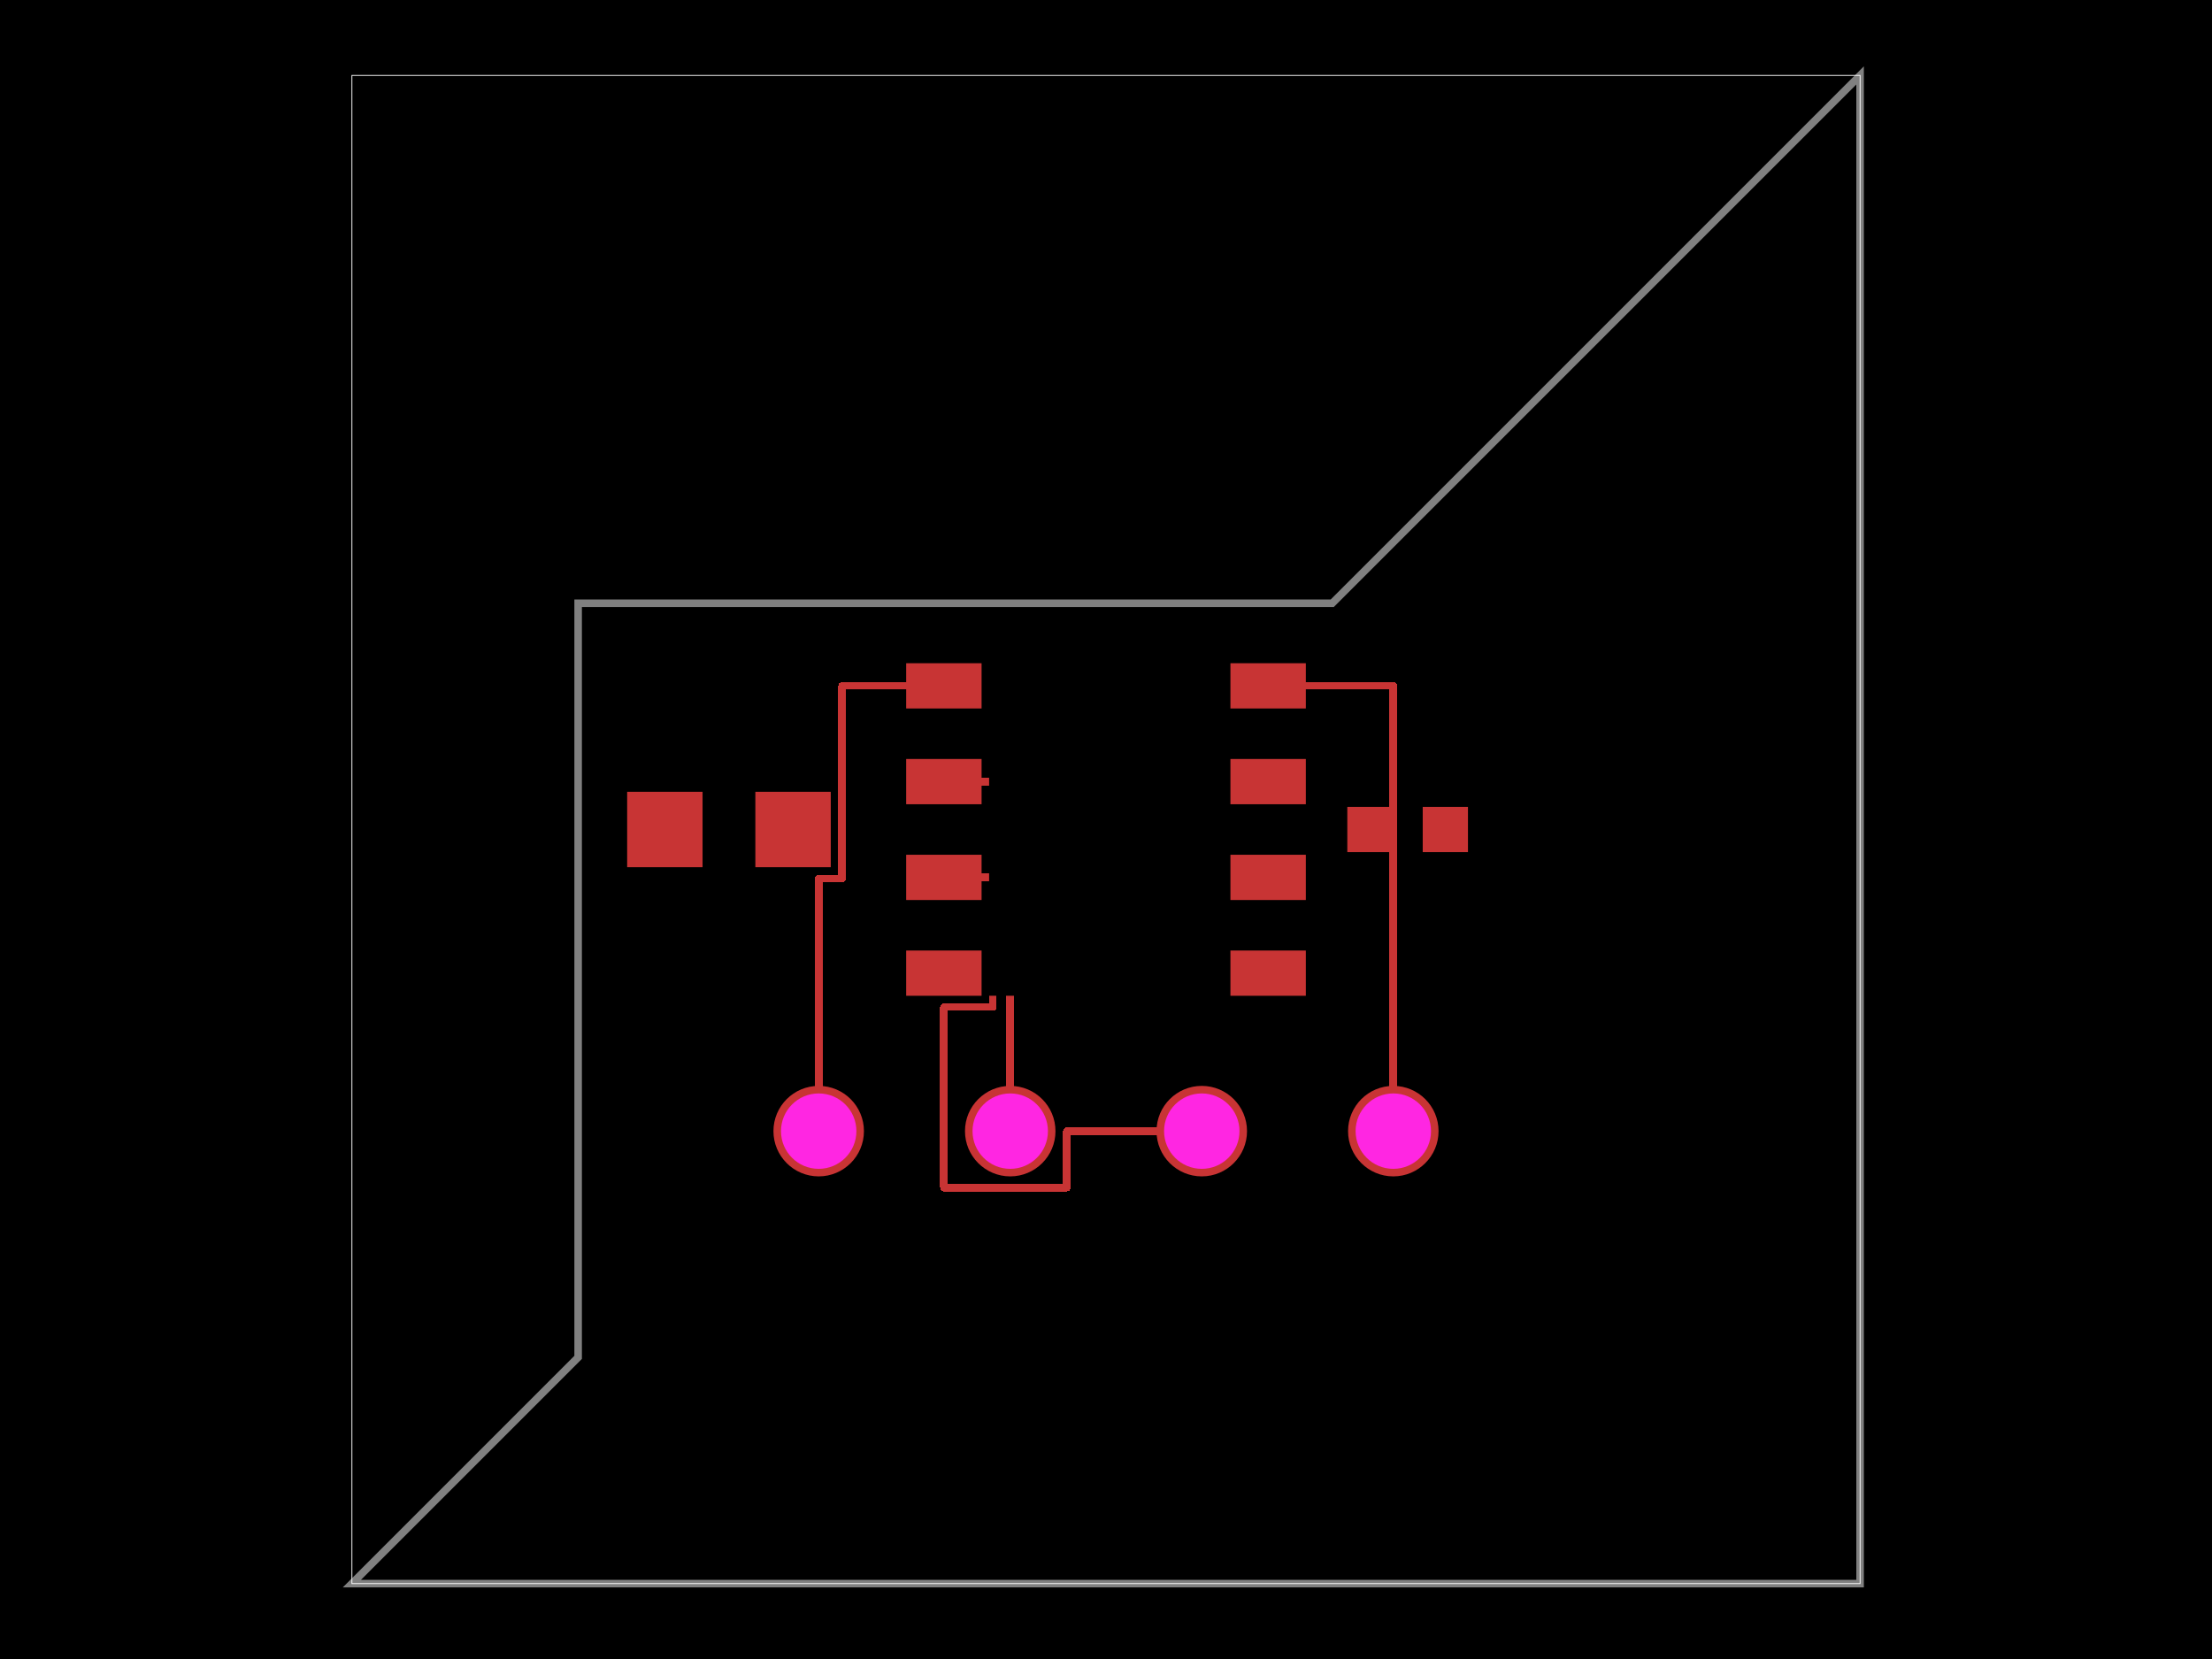
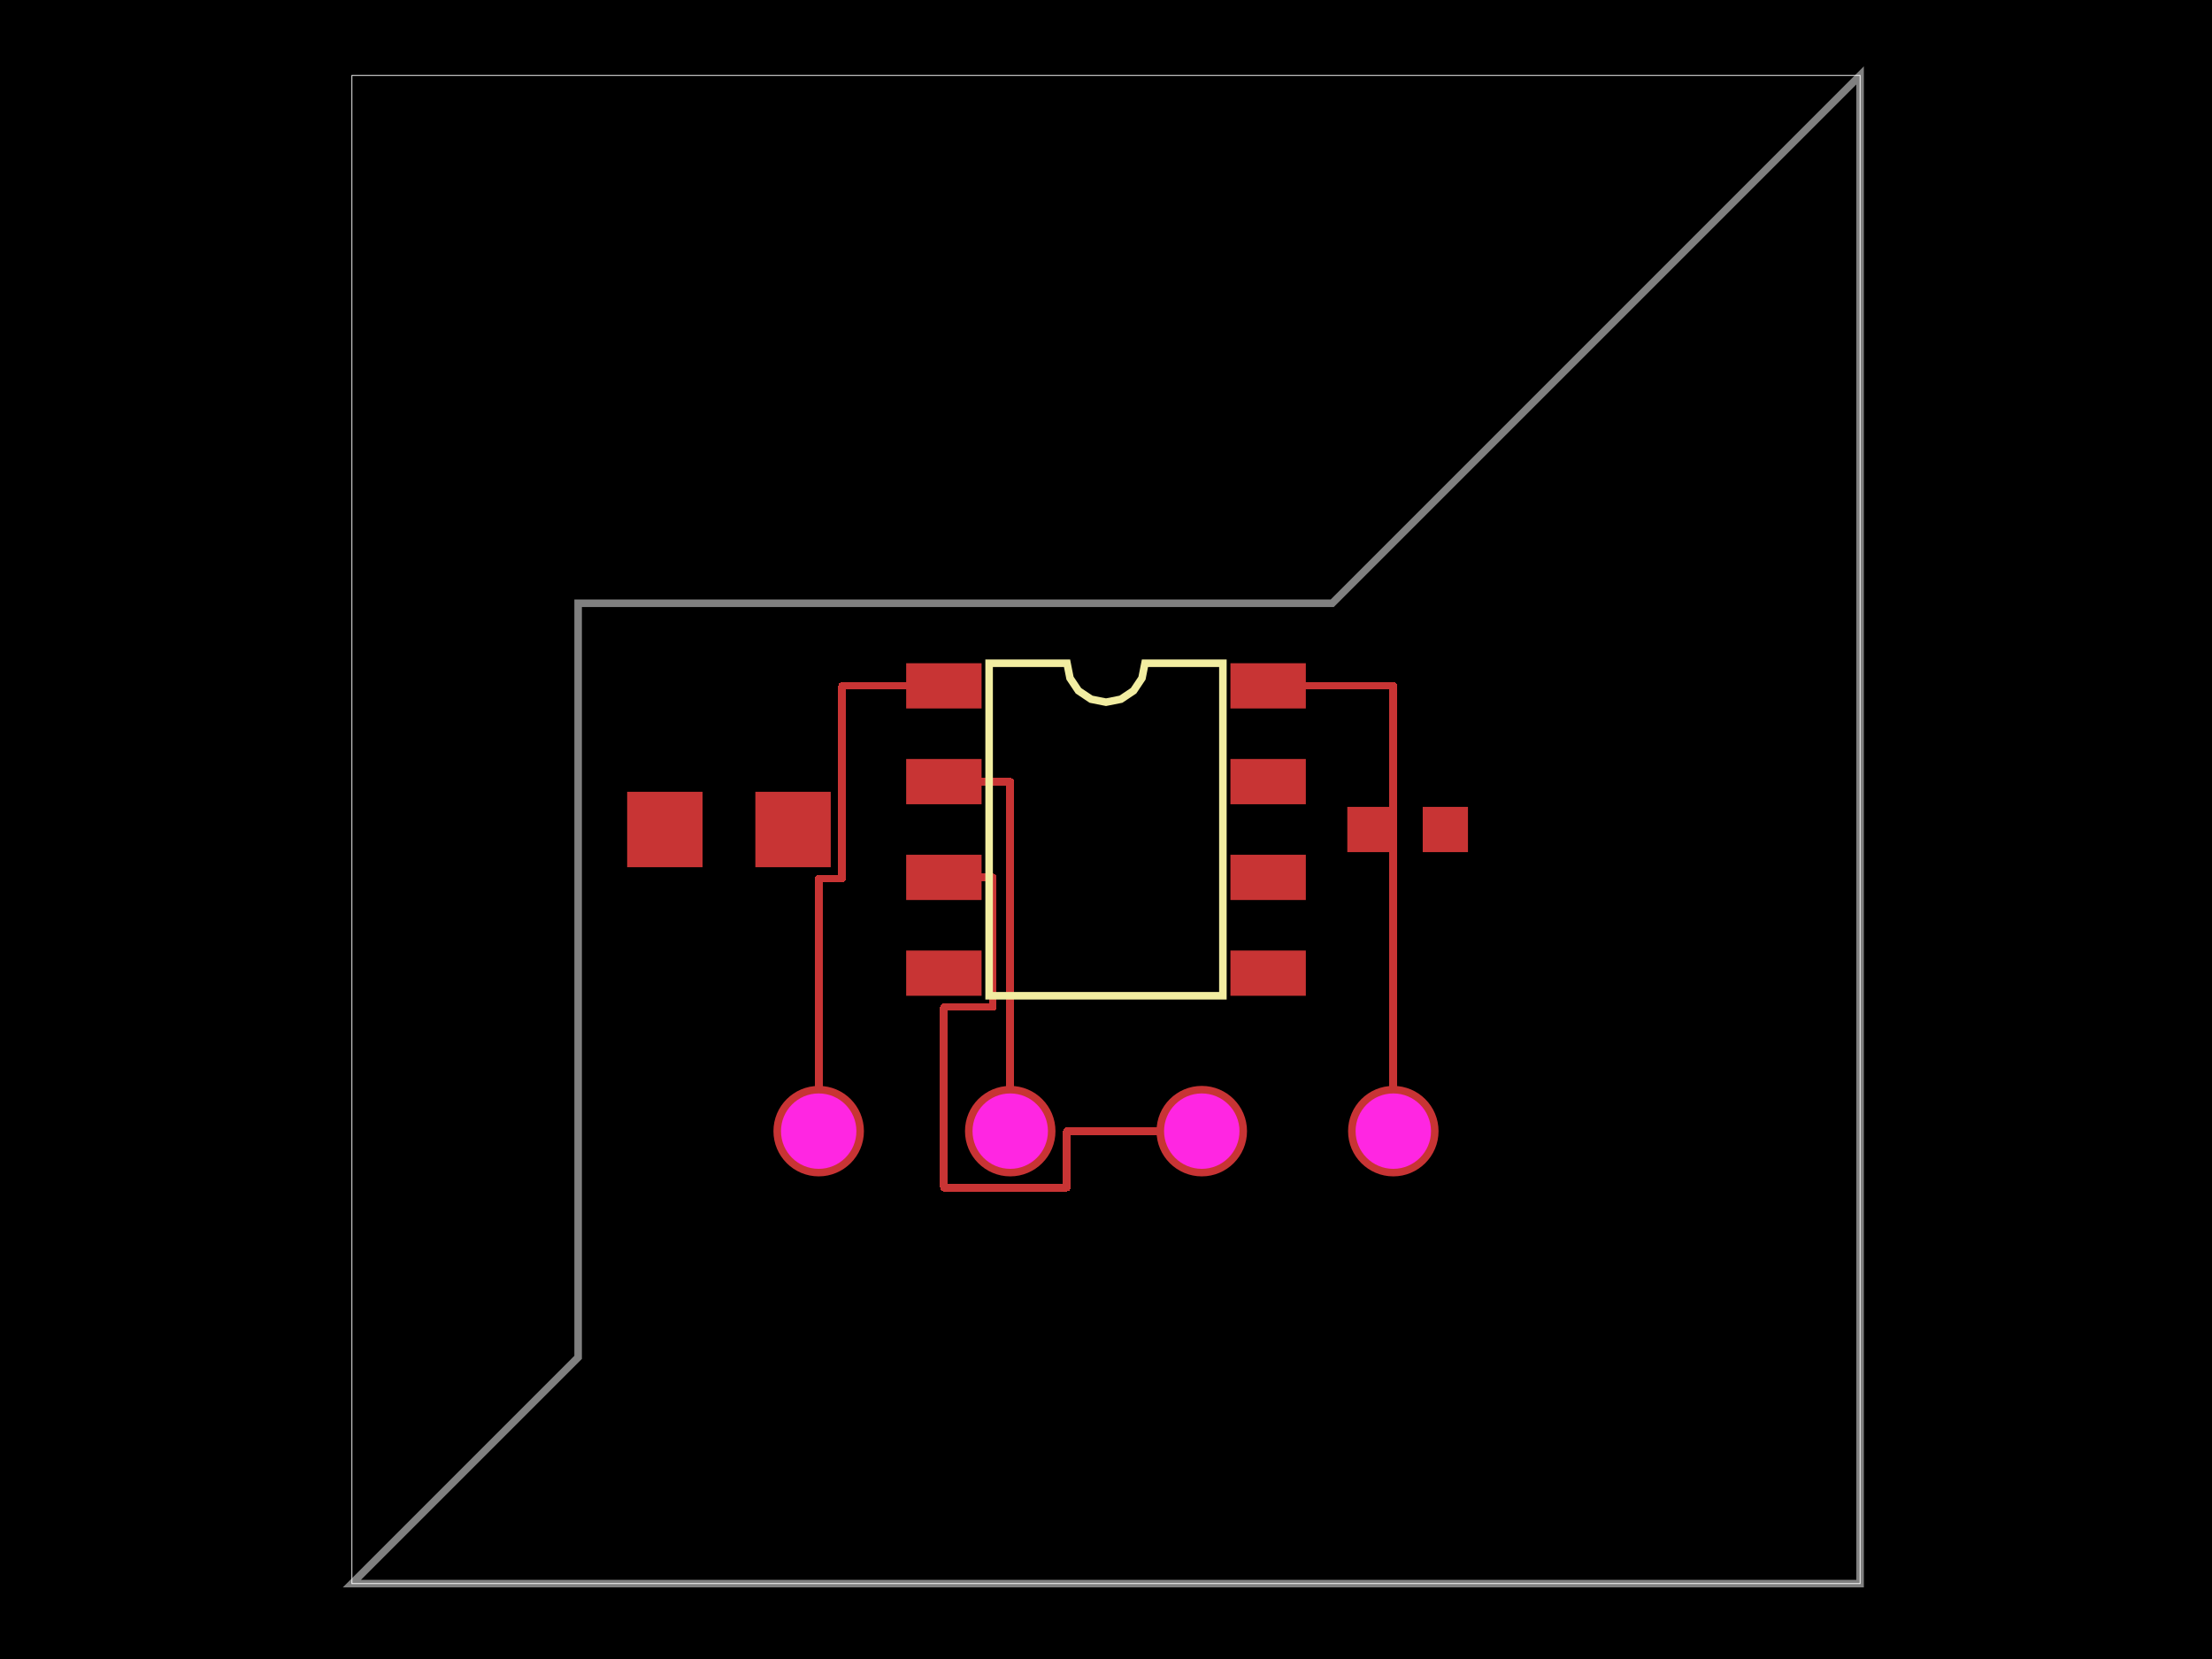
<svg xmlns="http://www.w3.org/2000/svg" width="800" height="600">
  <style>
              .boundary { fill: #000; }
              .pcb-board { fill: none; }
              .pcb-trace { fill: none; }
              .pcb-hole-outer { fill: rgb(200, 52, 52); }
              .pcb-hole-inner { fill: rgb(255, 38, 226); }
              .pcb-pad { }
              .pcb-boundary { fill: none; stroke: #fff; stroke-width: 0.3; }
            </style>
  <rect class="boundary" x="0" y="0" width="800" height="600" />
  <rect class="pcb-boundary" x="127.273" y="27.273" width="545.455" height="545.455" />
  <path class="pcb-board" d="M 127.273 572.727 L 672.727 572.727 L 672.727 27.273 L 481.818 218.182 L 209.091 218.182 L 209.091 490.909 Z" stroke="rgba(255, 255, 255, 0.5)" stroke-width="2.727" />
  <g transform="translate(400, 300) rotate(0) scale(1, -1)">
    <rect class="pcb-component" x="-27.273" y="-40.909" width="54.545" height="81.818" />
    <rect class="pcb-component-outline" x="-27.273" y="-40.909" width="54.545" height="81.818" />
  </g>
  <g transform="translate(509.0909, 300) rotate(-90) scale(1, -1)">
    <rect class="pcb-component" x="0" y="0" width="0" height="0" />
    <rect class="pcb-component-outline" x="0" y="0" width="0" height="0" />
  </g>
  <g transform="translate(263.6364, 300) rotate(-90) scale(1, -1)">
    <rect class="pcb-component" x="0" y="0" width="0" height="0" />
    <rect class="pcb-component-outline" x="0" y="0" width="0" height="0" />
  </g>
  <g transform="translate(400, 409.0909) rotate(-90) scale(1, -1)">
    <rect class="pcb-component" x="-27.273" y="-40.909" width="54.545" height="81.818" />
    <rect class="pcb-component-outline" x="-27.273" y="-40.909" width="54.545" height="81.818" />
  </g>
  <rect class="pcb-pad" fill="rgb(200, 52, 52)" x="327.727" y="239.864" width="27.273" height="16.364" />
  <rect class="pcb-pad" fill="rgb(200, 52, 52)" x="327.727" y="274.5" width="27.273" height="16.364" />
  <rect class="pcb-pad" fill="rgb(200, 52, 52)" x="327.727" y="309.136" width="27.273" height="16.364" />
  <rect class="pcb-pad" fill="rgb(200, 52, 52)" x="327.727" y="343.773" width="27.273" height="16.364" />
  <rect class="pcb-pad" fill="rgb(200, 52, 52)" x="445" y="343.773" width="27.273" height="16.364" />
  <rect class="pcb-pad" fill="rgb(200, 52, 52)" x="445" y="309.136" width="27.273" height="16.364" />
  <rect class="pcb-pad" fill="rgb(200, 52, 52)" x="445" y="274.5" width="27.273" height="16.364" />
  <rect class="pcb-pad" fill="rgb(200, 52, 52)" x="445" y="239.864" width="27.273" height="16.364" />
  <rect class="pcb-pad" fill="rgb(200, 52, 52)" x="487.273" y="291.818" width="16.364" height="16.364" />
  <rect class="pcb-pad" fill="rgb(200, 52, 52)" x="514.545" y="291.818" width="16.364" height="16.364" />
  <rect class="pcb-pad" fill="rgb(200, 52, 52)" x="226.818" y="286.364" width="27.273" height="27.273" />
  <rect class="pcb-pad" fill="rgb(200, 52, 52)" x="273.182" y="286.364" width="27.273" height="27.273" />
  <path class="pcb-trace" stroke="rgb(200, 52, 52)" d="M 296.091 409.091 L 296.091 317.727" stroke-width="2.727" stroke-linecap="round" stroke-linejoin="round" shape-rendering="crispEdges" />
  <path class="pcb-trace" stroke="rgb(200, 52, 52)" d="M 296.091 317.727 L 304.545 317.727" stroke-width="2.727" stroke-linecap="round" stroke-linejoin="round" shape-rendering="crispEdges" />
  <path class="pcb-trace" stroke="rgb(200, 52, 52)" d="M 304.545 317.727 L 304.545 248.045" stroke-width="2.727" stroke-linecap="round" stroke-linejoin="round" shape-rendering="crispEdges" />
  <path class="pcb-trace" stroke="rgb(200, 52, 52)" d="M 304.545 248.045 L 341.364 248.045" stroke-width="2.727" stroke-linecap="round" stroke-linejoin="round" shape-rendering="crispEdges" />
  <path class="pcb-trace" stroke="rgb(200, 52, 52)" d="M 365.364 409.091 L 365.364 282.682" stroke-width="2.727" stroke-linecap="round" stroke-linejoin="round" shape-rendering="crispEdges" />
  <path class="pcb-trace" stroke="rgb(200, 52, 52)" d="M 365.364 282.682 L 341.364 282.682" stroke-width="2.727" stroke-linecap="round" stroke-linejoin="round" shape-rendering="crispEdges" />
  <path class="pcb-trace" stroke="rgb(200, 52, 52)" d="M 434.636 409.091 L 385.818 409.091" stroke-width="2.727" stroke-linecap="round" stroke-linejoin="round" shape-rendering="crispEdges" />
  <path class="pcb-trace" stroke="rgb(200, 52, 52)" d="M 385.818 409.091 L 385.818 429.545" stroke-width="2.727" stroke-linecap="round" stroke-linejoin="round" shape-rendering="crispEdges" />
  <path class="pcb-trace" stroke="rgb(200, 52, 52)" d="M 385.818 429.545 L 341.364 429.545" stroke-width="2.727" stroke-linecap="round" stroke-linejoin="round" shape-rendering="crispEdges" />
  <path class="pcb-trace" stroke="rgb(200, 52, 52)" d="M 341.364 429.545 L 341.364 364.227" stroke-width="2.727" stroke-linecap="round" stroke-linejoin="round" shape-rendering="crispEdges" />
  <path class="pcb-trace" stroke="rgb(200, 52, 52)" d="M 341.364 364.227 L 359.091 364.227" stroke-width="2.727" stroke-linecap="round" stroke-linejoin="round" shape-rendering="crispEdges" />
  <path class="pcb-trace" stroke="rgb(200, 52, 52)" d="M 359.091 364.227 L 359.091 317.318" stroke-width="2.727" stroke-linecap="round" stroke-linejoin="round" shape-rendering="crispEdges" />
  <path class="pcb-trace" stroke="rgb(200, 52, 52)" d="M 359.091 317.318 L 341.364 317.318" stroke-width="2.727" stroke-linecap="round" stroke-linejoin="round" shape-rendering="crispEdges" />
  <path class="pcb-trace" stroke="rgb(200, 52, 52)" d="M 503.909 409.091 L 503.909 248.045" stroke-width="2.727" stroke-linecap="round" stroke-linejoin="round" shape-rendering="crispEdges" />
  <path class="pcb-trace" stroke="rgb(200, 52, 52)" d="M 503.909 248.045 L 458.636 248.045" stroke-width="2.727" stroke-linecap="round" stroke-linejoin="round" shape-rendering="crispEdges" />
-   <path class="pcb-silkscreen pcb-silkscreen-top" d="M 357.727 360.136 L 357.727 239.864 L 385.909 239.864 L 386.982 245.256 L 390.036 249.827 L 394.608 252.882 L 400 253.955 L 405.392 252.882 L 409.964 249.827 L 413.018 245.256 L 414.091 239.864 L 442.273 239.864 L 442.273 360.136 L 357.727 360.136 Z" stroke-color="#f2eda1" stroke-width="2.727" data-pcb-component-id="pcb_component_0" data-pcb-silkscreen-path-id="pcb_silkscreen_path_0" />
+   <path class="pcb-silkscreen pcb-silkscreen-top" d="M 357.727 360.136 L 357.727 239.864 L 385.909 239.864 L 386.982 245.256 L 390.036 249.827 L 394.608 252.882 L 400 253.955 L 405.392 252.882 L 409.964 249.827 L 413.018 245.256 L 414.091 239.864 L 442.273 239.864 L 442.273 360.136 L 357.727 360.136 Z" fill="none" stroke="#f2eda1" stroke-width="2.727" data-pcb-component-id="pcb_component_0" data-pcb-silkscreen-path-id="pcb_silkscreen_path_0" />
  <g>
    <circle class="pcb-hole-outer" cx="296.091" cy="409.091" r="16.364" />
    <circle class="pcb-hole-inner" cx="296.091" cy="409.091" r="13.636" />
  </g>
  <g>
    <circle class="pcb-hole-outer" cx="365.364" cy="409.091" r="16.364" />
    <circle class="pcb-hole-inner" cx="365.364" cy="409.091" r="13.636" />
  </g>
  <g>
    <circle class="pcb-hole-outer" cx="434.636" cy="409.091" r="16.364" />
    <circle class="pcb-hole-inner" cx="434.636" cy="409.091" r="13.636" />
  </g>
  <g>
    <circle class="pcb-hole-outer" cx="503.909" cy="409.091" r="16.364" />
    <circle class="pcb-hole-inner" cx="503.909" cy="409.091" r="13.636" />
  </g>
</svg>
